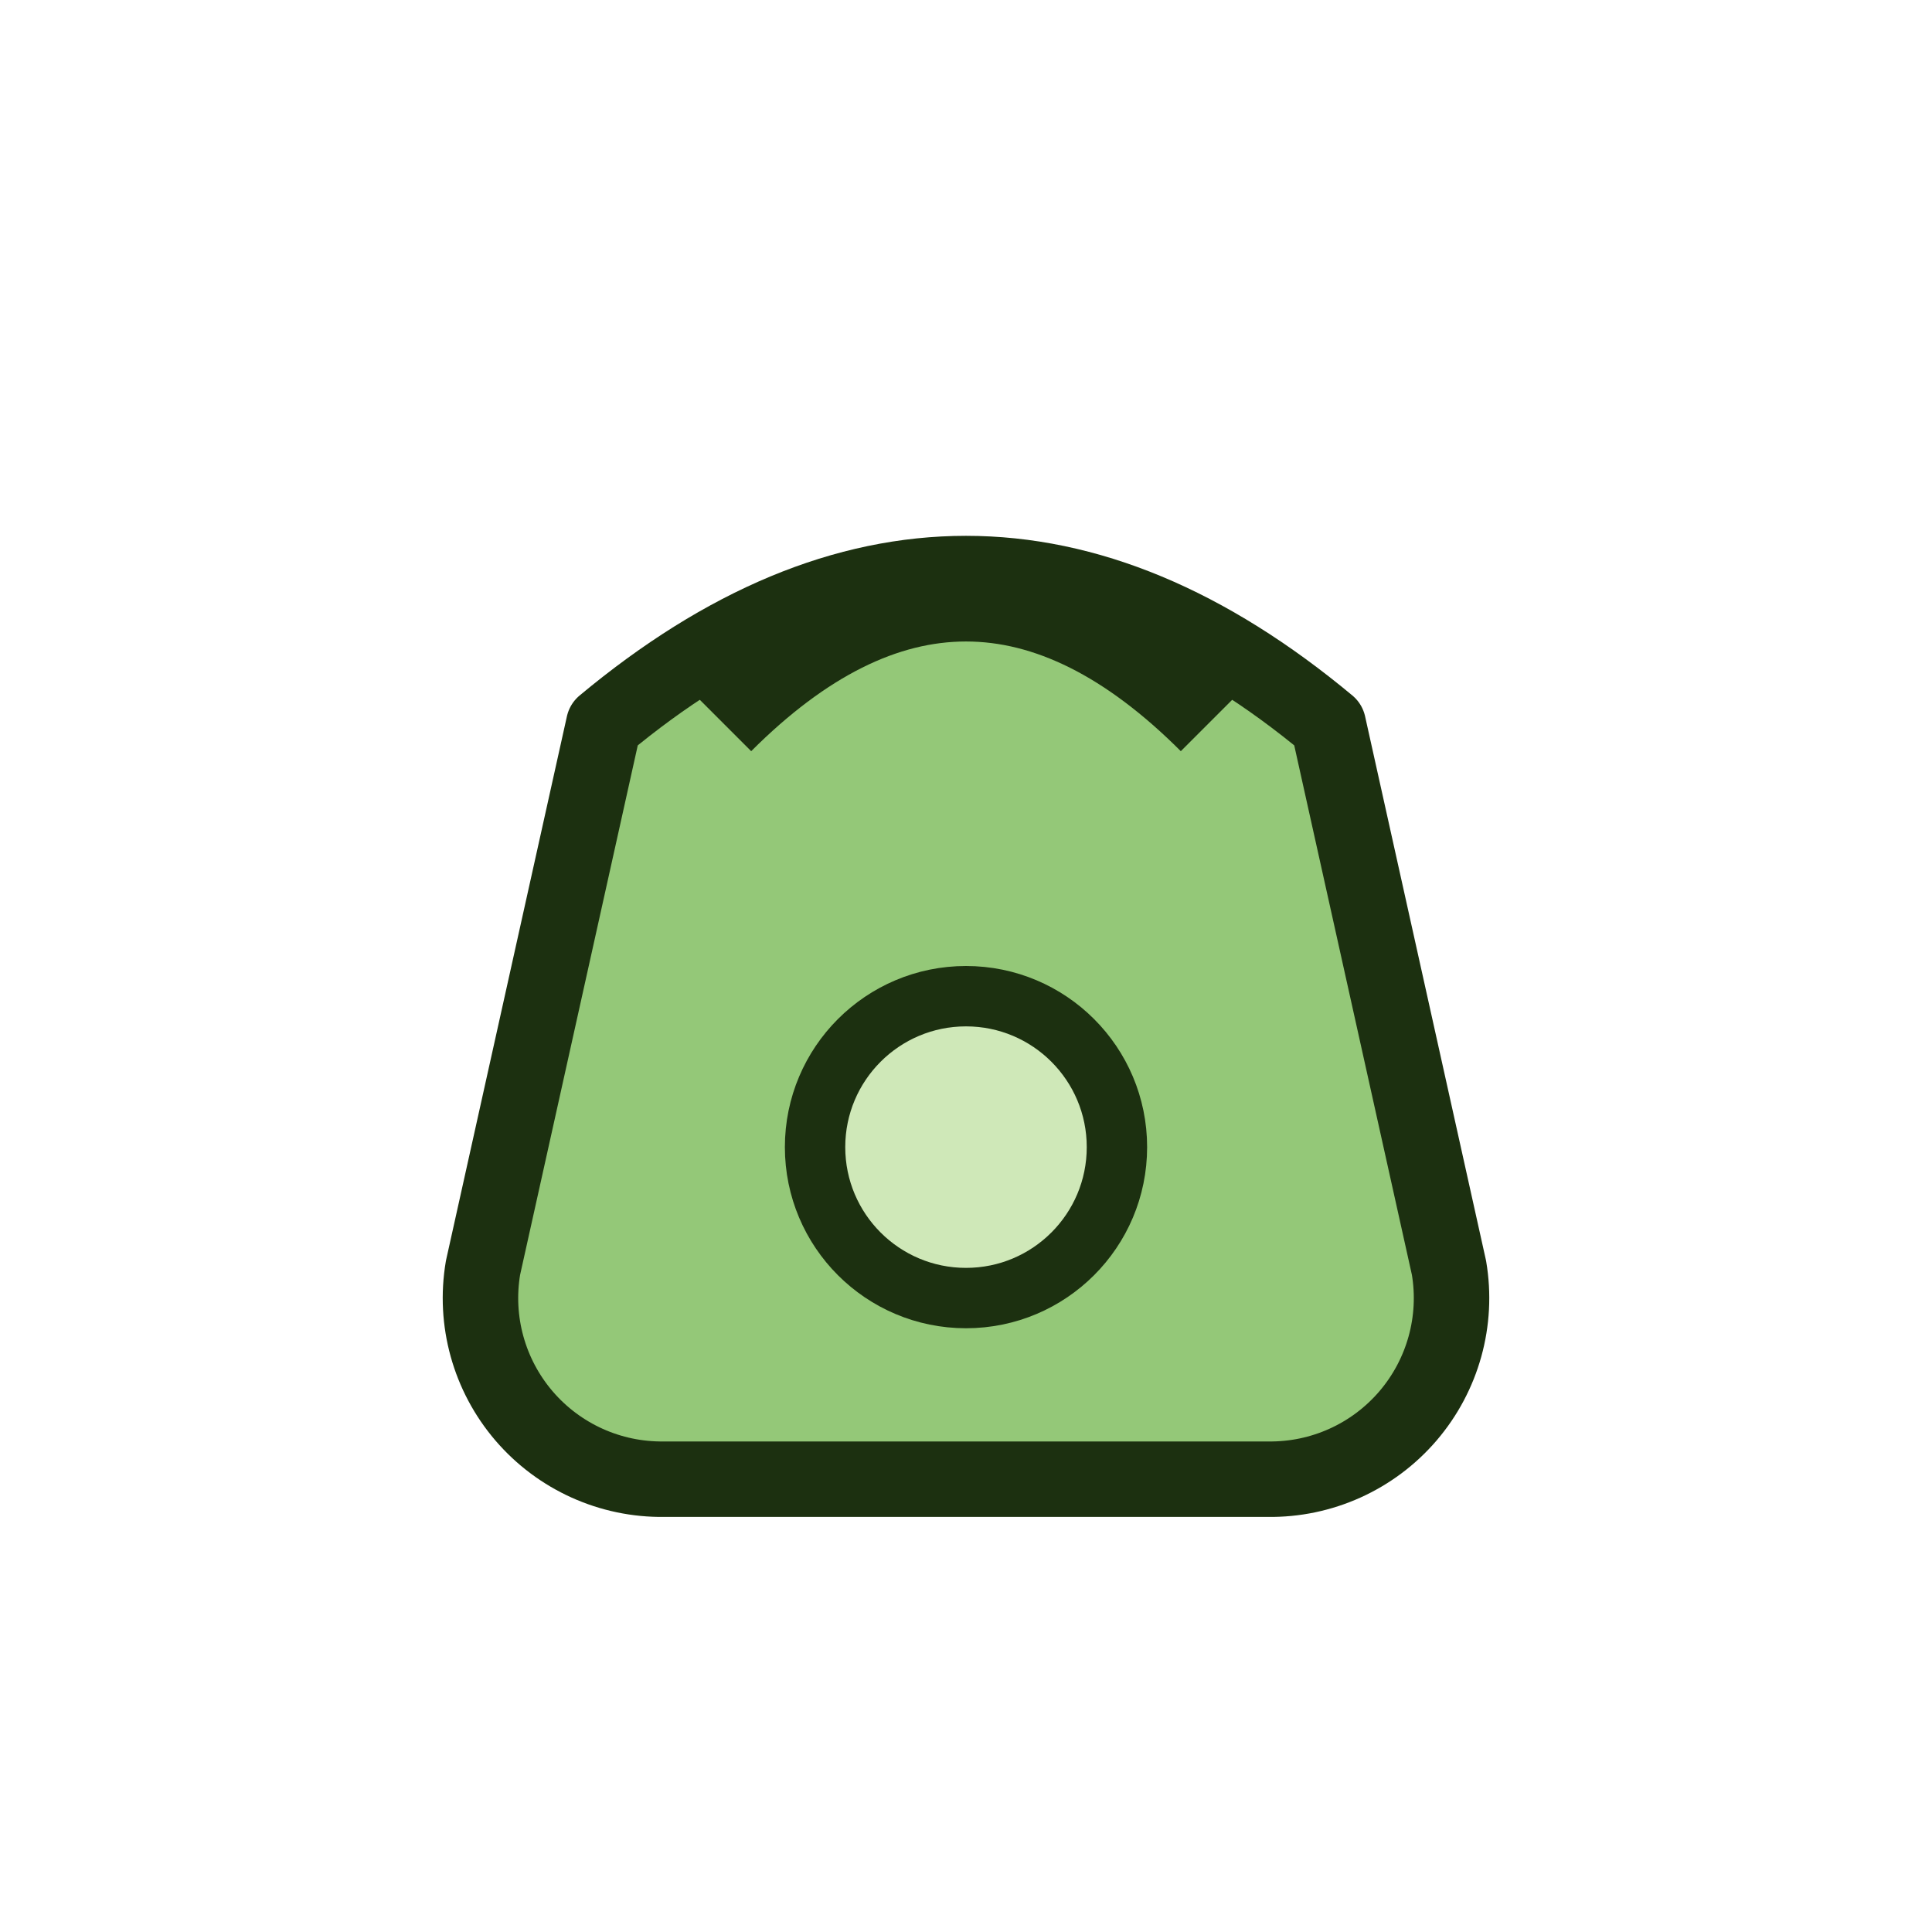
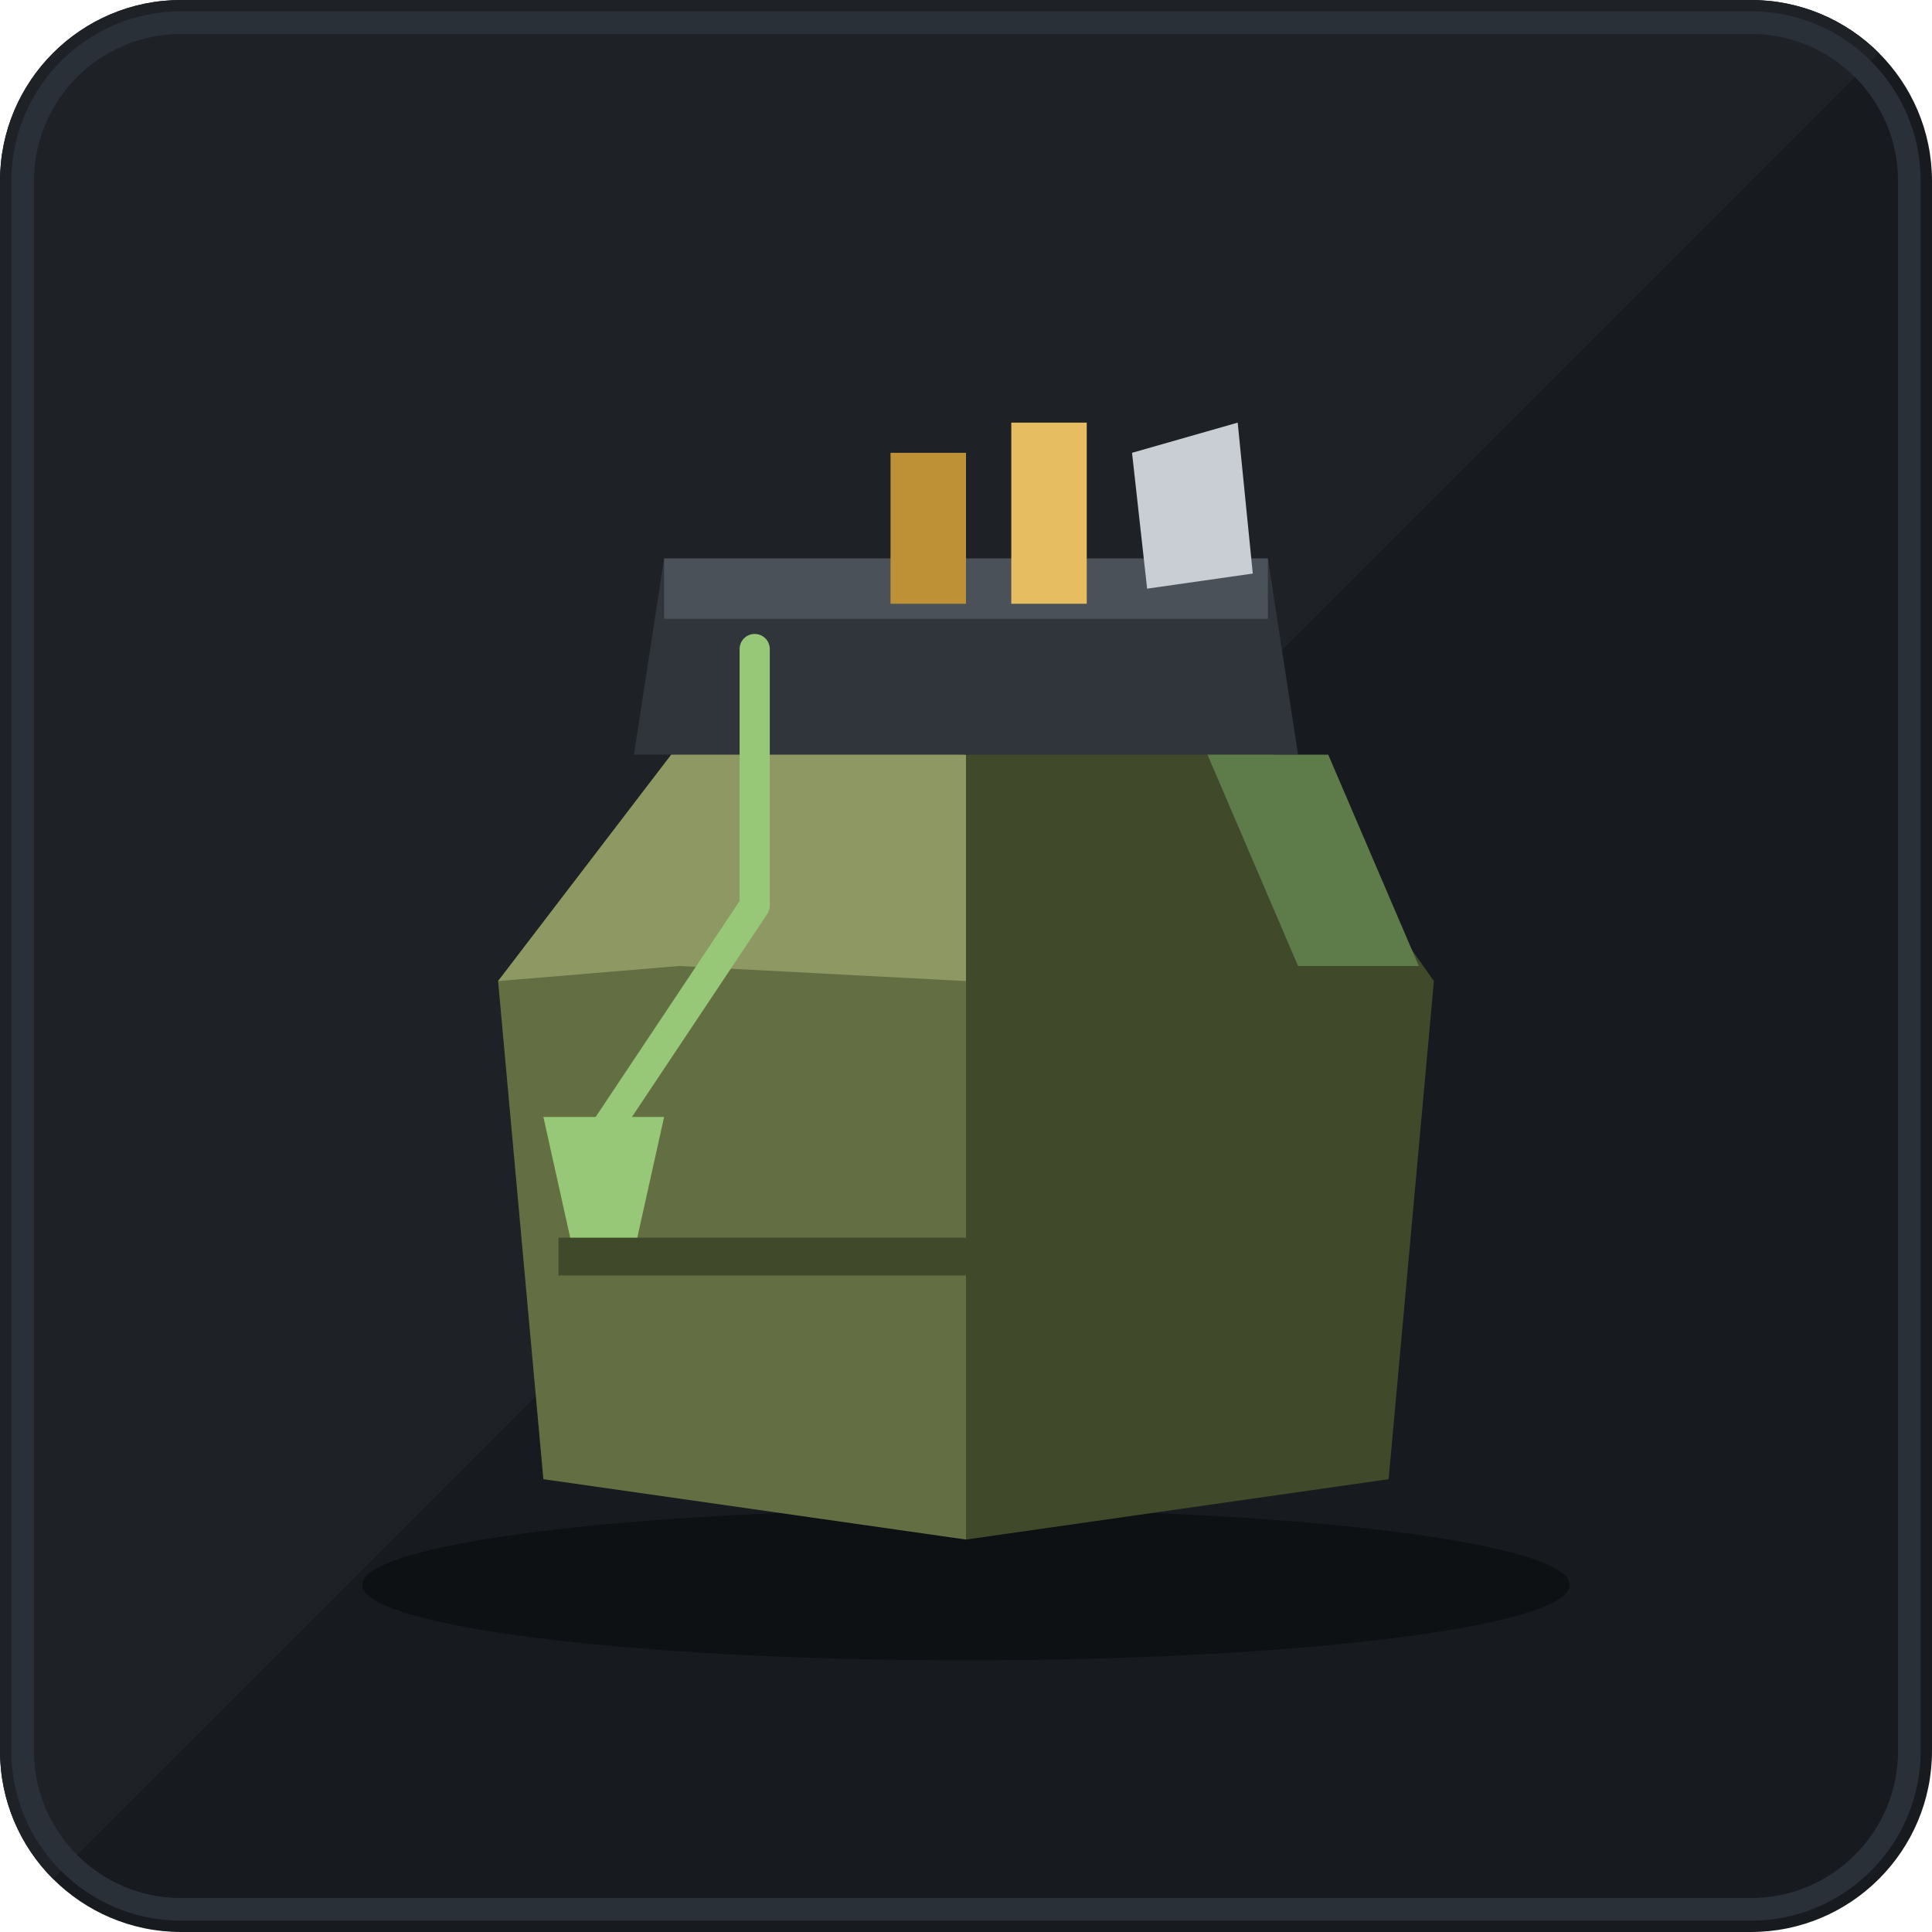
- <svg xmlns="http://www.w3.org/2000/svg" viewBox="0 0 64 64">
-   <path d="M20 24 q12-10 24 0 l4 18 a6 6 0 0 1-6 7 H22 a6 6 0 0 1-6-7 z" fill="#94c878" stroke="#1c3010" stroke-width="2.5" stroke-linejoin="round" />
-   <path d="M24 24 q8-8 16 0" fill="none" stroke="#1c3010" stroke-width="2.5" />
-   <circle cx="32" cy="38" r="5" fill="#cfe8b8" stroke="#1c3010" stroke-width="2" />
+ <svg xmlns="http://www.w3.org/2000/svg" viewBox="0 0 256 256">
+   <clipPath id="plateClip">
+     <rect x="0" y="0" width="256" height="256" rx="24" />
+   </clipPath>
+   <g clip-path="url(#plateClip)">
+     <rect x="0" y="0" width="256" height="256" fill="#171a1e" />
+     <polygon points="0,0 256,0 0,256" fill="#1e2227" />
+   </g>
+   <rect x="3" y="3" width="250" height="250" rx="21" fill="none" stroke="#2a3038" stroke-width="3" />
+   <ellipse cx="128" cy="210" rx="80" ry="10" fill="#07090b" opacity="0.55" />
+   <polygon points="92,96 128,100 128,204 72,196 66,130" fill="#636e42" />
+   <polygon points="128,100 166,96 190,130 184,196 128,204" fill="#41492b" />
+   <polygon points="92,96 128,100 128,130 90,128 66,130" fill="#8e9862" />
+   <polygon points="88,74 168,74 172,100 84,100" fill="#30353b" />
+   <polygon points="88,74 168,74 168,82 88,82" fill="#4b5159" />
+   <polyline points="100,86 100,120 80,150" fill="none" stroke="#96c878" stroke-width="4" stroke-linecap="round" stroke-linejoin="round" />
+   <polygon points="72,148 88,148 84,166 76,166" fill="#96c878" />
+   <rect x="74" y="164" width="110" height="5" fill="#41492b" />
+   <rect x="118" y="60" width="10" height="20" fill="#bf9136" />
+   <rect x="134" y="56" width="10" height="24" fill="#e6bd60" />
+   <polygon points="150,60 164,56 166,76 152,78" fill="#c9ced4" />
+   <polygon points="160,100 176,100 188,128 172,128" fill="#5d7c4a" />
</svg>
